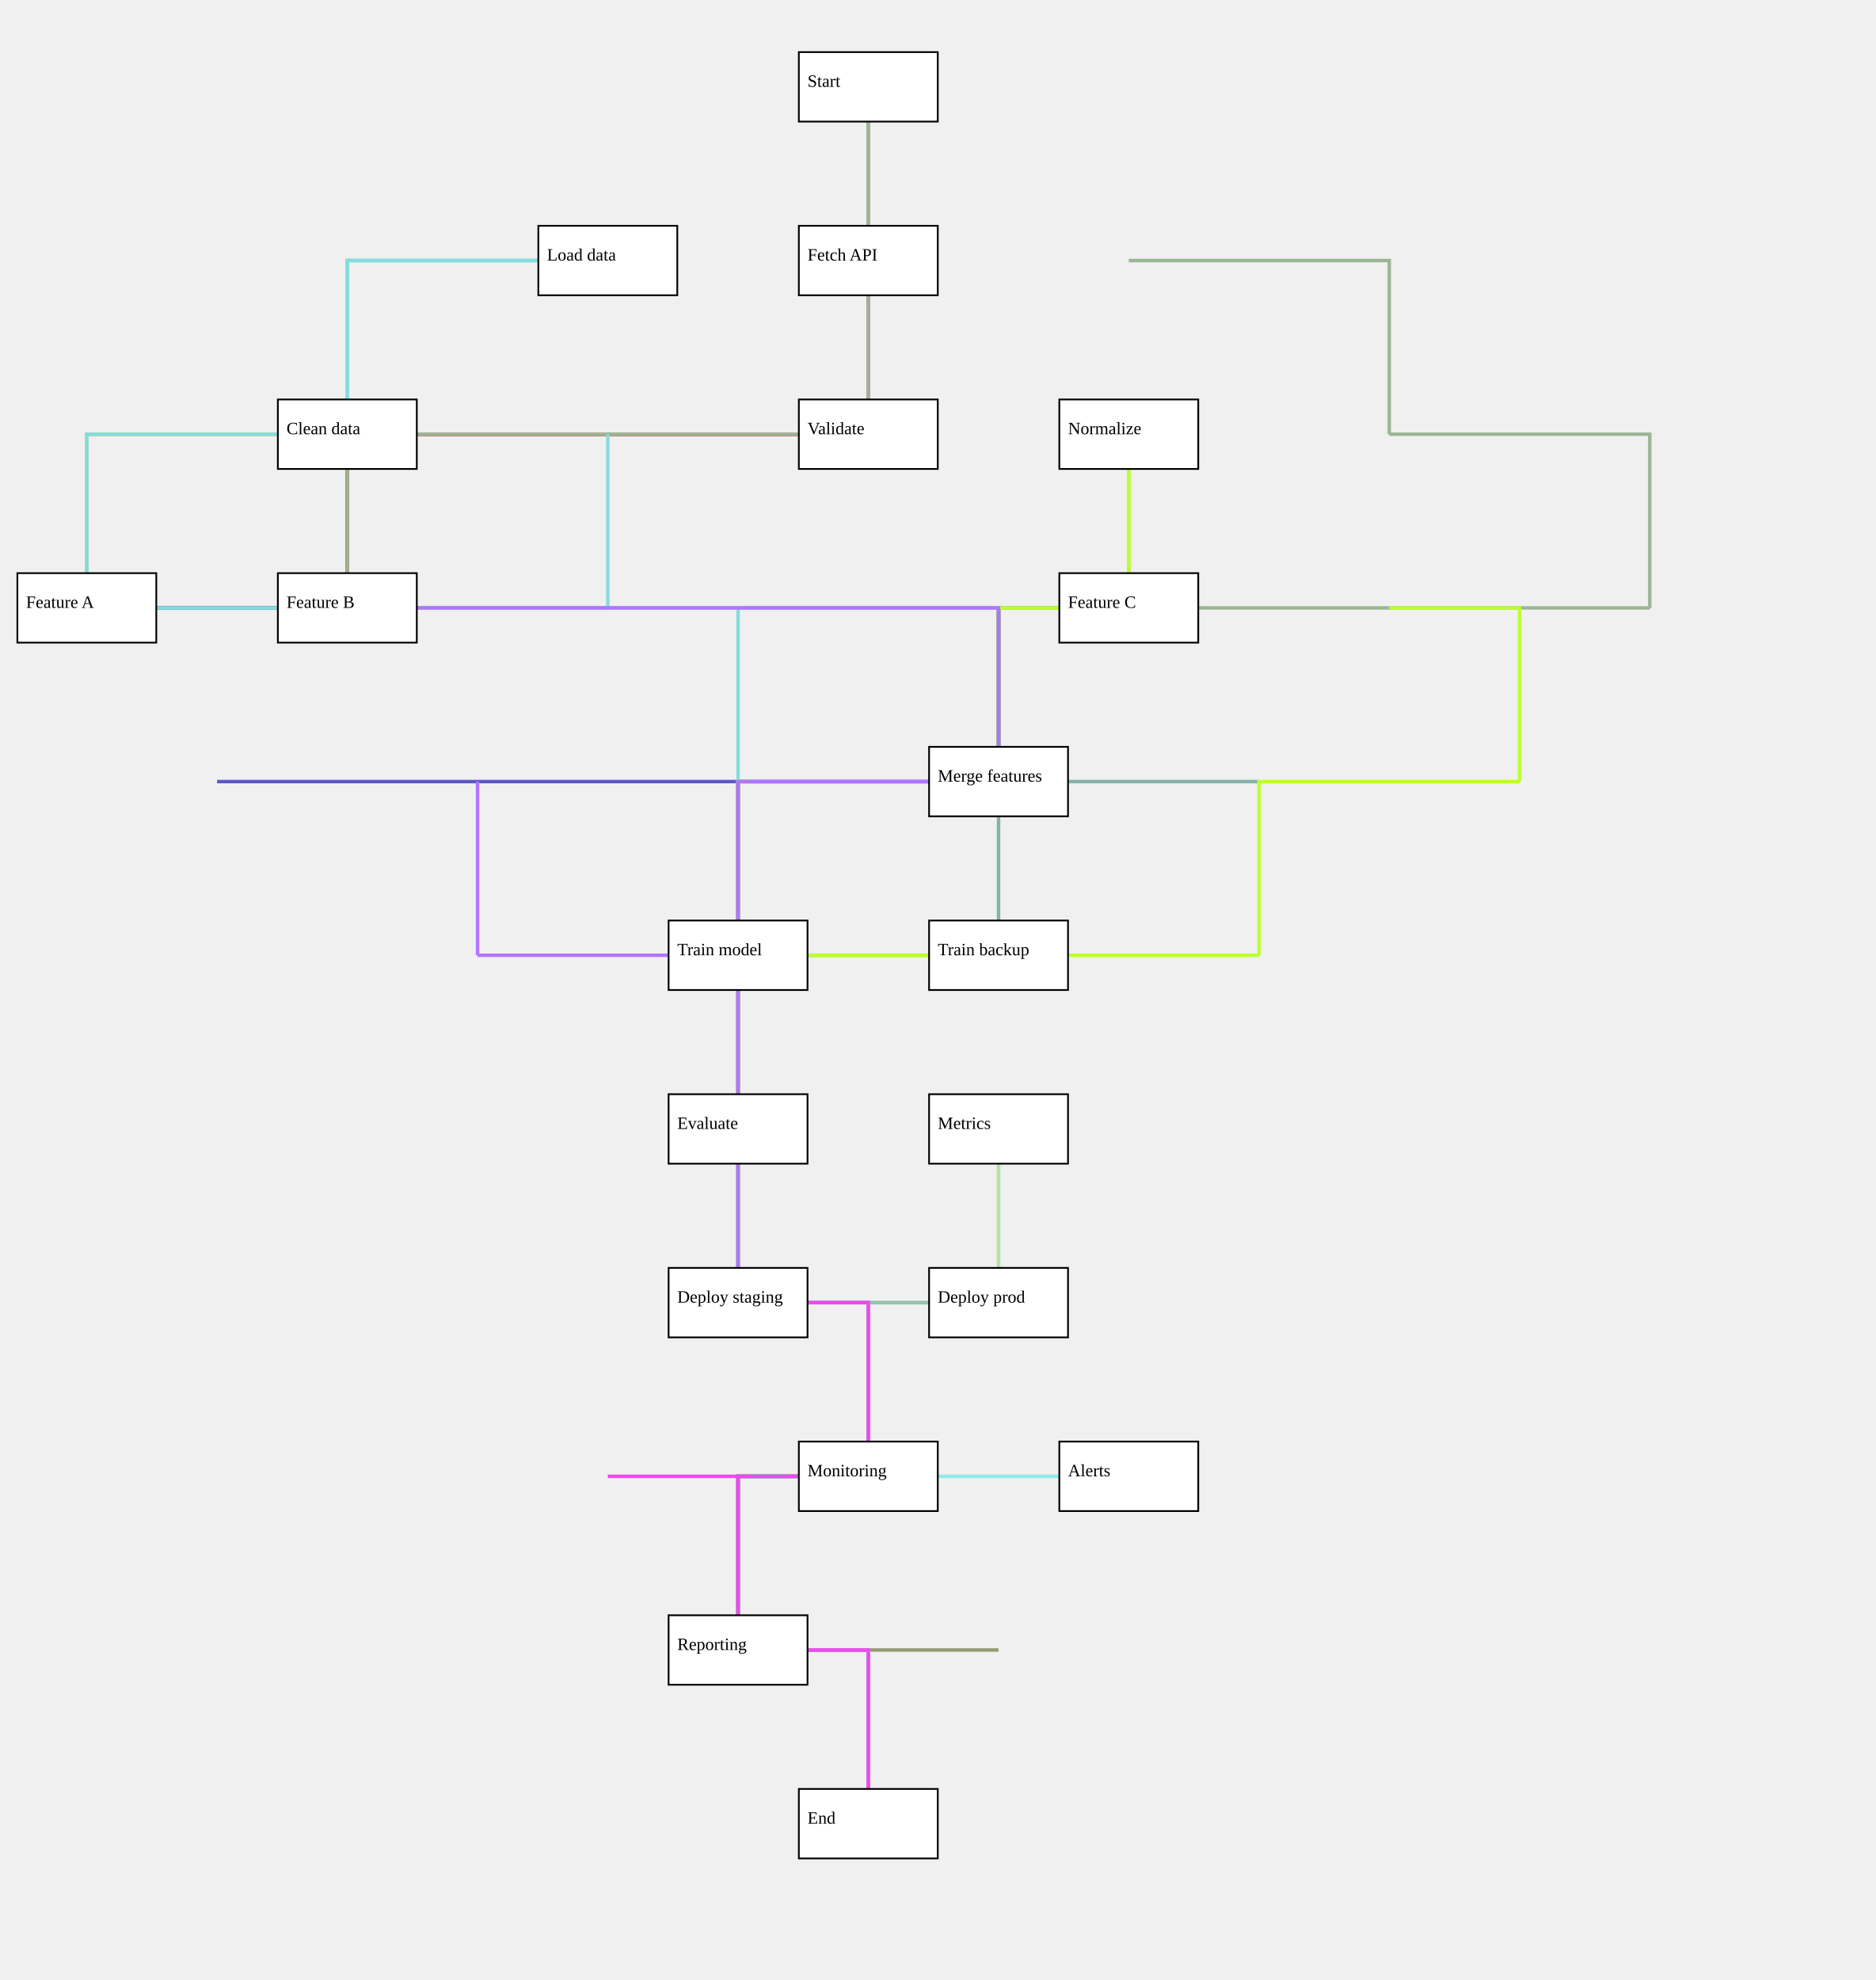
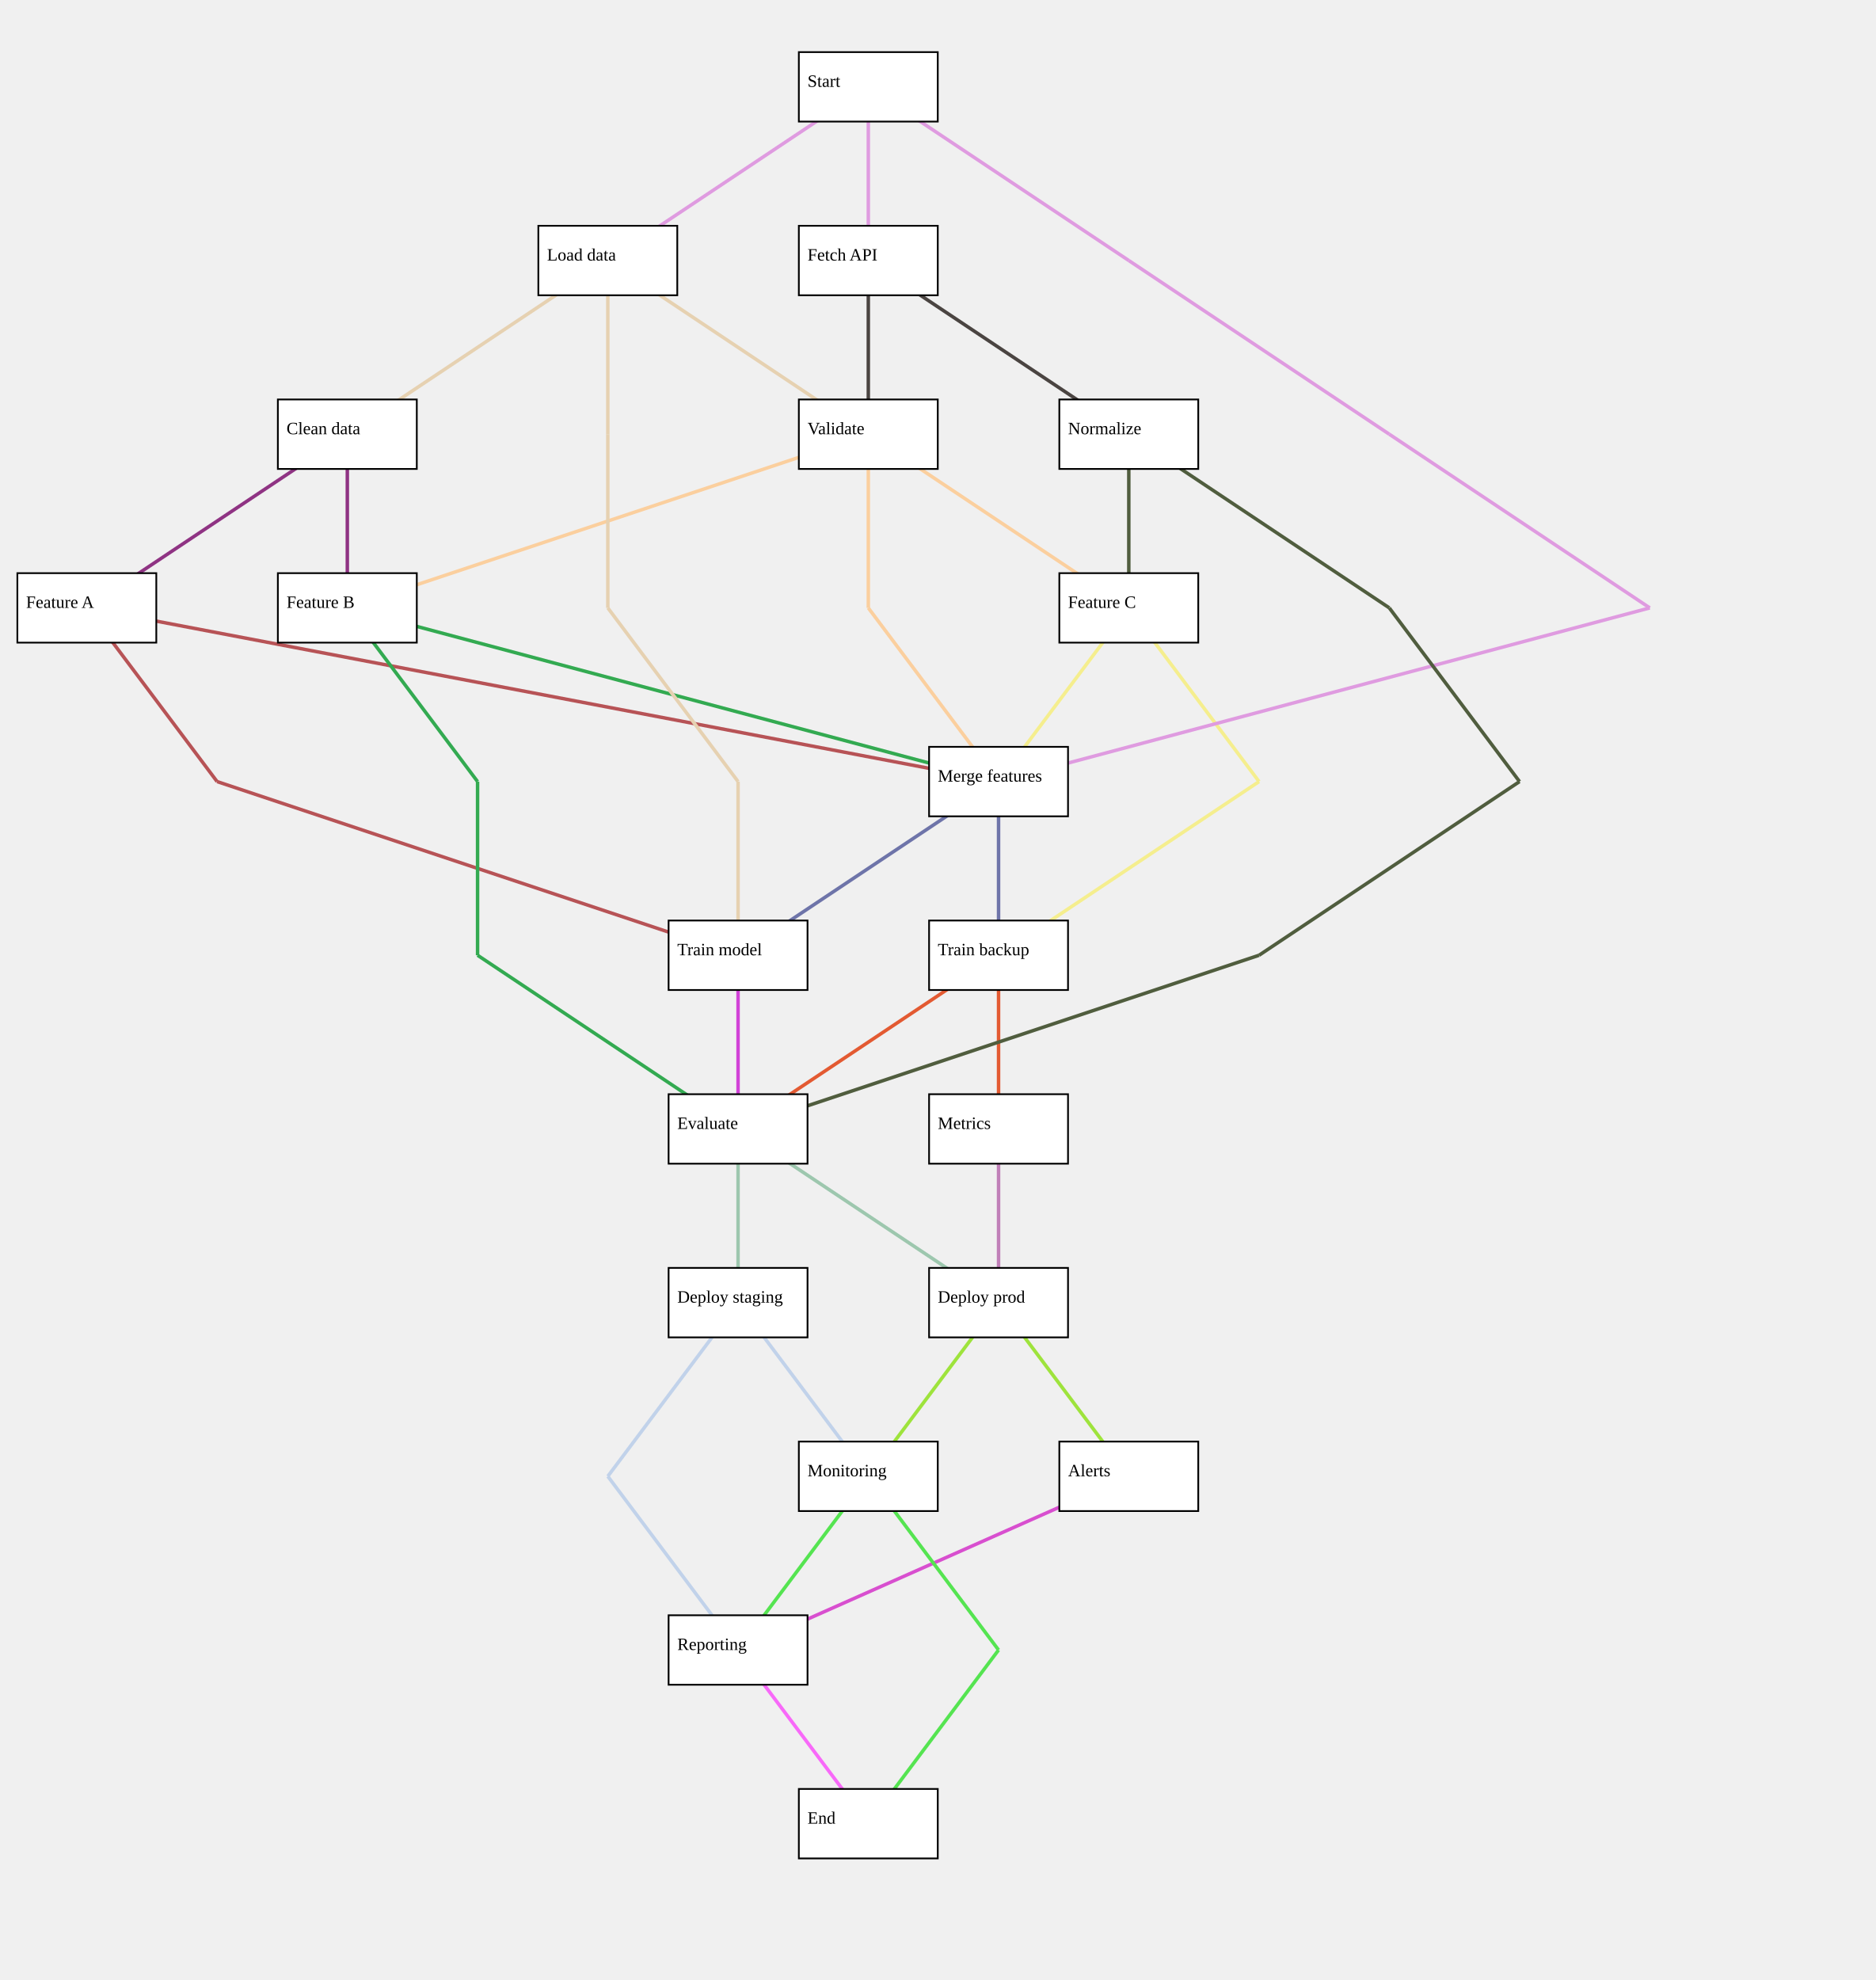
<svg xmlns="http://www.w3.org/2000/svg" width="1080.0" height="1140.0">
-   <polyline points="500.0,50.0 500.0,50.0 500.0,150.0" style="stroke:rgb(156,181,149);stroke-width:2" fill="none" />
-   <polyline points="500.0,50.0 500.0,50.0 500.0,150.0 500.0,150.0 500.0,250.0 200.0,250.0 200.0,350.0 575.0,350.0 575.0,450.0 425.0,450.0 425.0,550.0 425.0,550.0 425.0,650.0 425.0,650.0 425.0,750.0 500.0,750.0 500.0,850.0 425.0,850.0 425.0,950.0 500.0,950.0 500.0,1050.0" style="stroke:rgb(156,181,149);stroke-width:2" fill="none" />
-   <polyline points="500.0,150.0 500.0,150.0 500.0,250.0" style="stroke:rgb(221,110,189);stroke-width:2" fill="none" />
-   <polyline points="350.0,150.0 200.0,150.0 200.0,250.0" style="stroke:rgb(132,220,221);stroke-width:2" fill="none" />
-   <polyline points="350.0,150.0 200.0,150.0 200.0,250.0 50.0,250.0 50.0,350.0 575.0,350.0 575.0,450.0 425.0,450.0 425.0,550.0 425.0,550.0 425.0,650.0 425.0,650.0 425.0,750.0 500.0,750.0 500.0,850.0 425.0,850.0 425.0,950.0 500.0,950.0 500.0,1050.0" style="stroke:rgb(132,220,221);stroke-width:2" fill="none" />
-   <polyline points="500.0,150.0 500.0,150.0 500.0,250.0 200.0,250.0 200.0,350.0 575.0,350.0 575.0,450.0 425.0,450.0 425.0,550.0 425.0,550.0 425.0,650.0 425.0,650.0 425.0,750.0 500.0,750.0 500.0,850.0 425.0,850.0 425.0,950.0 500.0,950.0 500.0,1050.0" style="stroke:rgb(221,110,189);stroke-width:2" fill="none" />
-   <polyline points="200.0,250.0 50.0,250.0 50.0,350.0" style="stroke:rgb(255,199,59);stroke-width:2" fill="none" />
-   <polyline points="200.0,250.0 50.0,250.0 50.0,350.0 575.0,350.0 575.0,450.0 425.0,450.0 425.0,550.0 425.0,550.0 425.0,650.0 425.0,650.0 425.0,750.0 500.0,750.0 500.0,850.0 425.0,850.0 425.0,950.0 500.0,950.0 500.0,1050.0" style="stroke:rgb(255,199,59);stroke-width:2" fill="none" />
-   <polyline points="500.0,250.0 200.0,250.0 200.0,350.0" style="stroke:rgb(221,68,96);stroke-width:2" fill="none" />
-   <polyline points="500.0,250.0 200.0,250.0 200.0,350.0 575.0,350.0 575.0,450.0 425.0,450.0 425.0,550.0 425.0,550.0 425.0,650.0 425.0,650.0 425.0,750.0 500.0,750.0 500.0,850.0 425.0,850.0 425.0,950.0 500.0,950.0 500.0,1050.0" style="stroke:rgb(221,68,96);stroke-width:2" fill="none" />
-   <polyline points="650.0,250.0 650.0,250.0 650.0,350.0" style="stroke:rgb(188,254,50);stroke-width:2" fill="none" />
-   <polyline points="500.0,250.0 200.0,250.0 200.0,350.0 575.0,350.0 575.0,450.0 425.0,450.0 425.0,550.0 425.0,550.0 425.0,650.0 425.0,650.0 425.0,750.0 500.0,750.0 500.0,850.0 425.0,850.0 425.0,950.0 500.0,950.0 500.0,1050.0" style="stroke:rgb(221,68,96);stroke-width:2" fill="none" />
-   <polyline points="500.0,350.0 575.0,350.0 575.0,450.0" style="stroke:rgb(221,68,96);stroke-width:2" fill="none" />
-   <polyline points="50.0,350.0 575.0,350.0 575.0,450.0" style="stroke:rgb(92,87,198);stroke-width:2" fill="none" />
-   <polyline points="200.0,350.0 575.0,350.0 575.0,450.0" style="stroke:rgb(179,116,252);stroke-width:2" fill="none" />
-   <polyline points="650.0,350.0 575.0,350.0 575.0,450.0" style="stroke:rgb(131,180,170);stroke-width:2" fill="none" />
-   <polyline points="50.0,350.0 575.0,350.0 575.0,450.0 425.0,450.0 425.0,550.0 425.0,550.0 425.0,650.0 425.0,650.0 425.0,750.0 500.0,750.0 500.0,850.0 425.0,850.0 425.0,950.0 500.0,950.0 500.0,1050.0" style="stroke:rgb(92,87,198);stroke-width:2" fill="none" />
-   <polyline points="125.0,450.0 425.0,450.0 425.0,550.0" style="stroke:rgb(92,87,198);stroke-width:2" fill="none" />
-   <polyline points="650.0,350.0 575.0,350.0 575.0,450.0 425.0,450.0 425.0,550.0 425.0,550.0 425.0,650.0 425.0,650.0 425.0,750.0 500.0,750.0 500.0,850.0 425.0,850.0 425.0,950.0 500.0,950.0 500.0,1050.0" style="stroke:rgb(131,180,170);stroke-width:2" fill="none" />
-   <polyline points="725.0,450.0 575.0,450.0 575.0,550.0" style="stroke:rgb(131,180,170);stroke-width:2" fill="none" />
-   <polyline points="575.0,450.0 425.0,450.0 425.0,550.0" style="stroke:rgb(188,104,215);stroke-width:2" fill="none" />
-   <polyline points="575.0,450.0 425.0,450.0 425.0,550.0 425.0,550.0 425.0,650.0 425.0,650.0 425.0,750.0 500.0,750.0 500.0,850.0 425.0,850.0 425.0,950.0 500.0,950.0 500.0,1050.0" style="stroke:rgb(188,104,215);stroke-width:2" fill="none" />
-   <polyline points="425.0,550.0 425.0,550.0 425.0,650.0" style="stroke:rgb(196,248,114);stroke-width:2" fill="none" />
-   <polyline points="575.0,550.0 425.0,550.0 425.0,650.0" style="stroke:rgb(184,192,191);stroke-width:2" fill="none" />
-   <polyline points="575.0,550.0 425.0,550.0 425.0,650.0 425.0,650.0 425.0,750.0 500.0,750.0 500.0,850.0 425.0,850.0 425.0,950.0 500.0,950.0 500.0,1050.0" style="stroke:rgb(184,192,191);stroke-width:2" fill="none" />
-   <polyline points="425.0,650.0 425.0,650.0 425.0,750.0" style="stroke:rgb(169,243,238);stroke-width:2" fill="none" />
-   <polyline points="425.0,650.0 425.0,650.0 425.0,750.0 500.0,750.0 500.0,850.0 425.0,850.0 425.0,950.0 500.0,950.0 500.0,1050.0" style="stroke:rgb(169,243,238);stroke-width:2" fill="none" />
-   <polyline points="575.0,650.0 575.0,650.0 575.0,750.0" style="stroke:rgb(183,226,164);stroke-width:2" fill="none" />
-   <polyline points="425.0,750.0 500.0,750.0 500.0,850.0" style="stroke:rgb(237,74,239);stroke-width:2" fill="none" />
-   <polyline points="575.0,750.0 500.0,750.0 500.0,850.0" style="stroke:rgb(148,195,173);stroke-width:2" fill="none" />
-   <polyline points="575.0,750.0 500.0,750.0 500.0,850.0 425.0,850.0 425.0,950.0 500.0,950.0 500.0,1050.0" style="stroke:rgb(148,195,173);stroke-width:2" fill="none" />
-   <polyline points="500.0,850.0 425.0,850.0 425.0,950.0" style="stroke:rgb(148,154,116);stroke-width:2" fill="none" />
-   <polyline points="650.0,850.0 425.0,850.0 425.0,950.0" style="stroke:rgb(144,235,236);stroke-width:2" fill="none" />
-   <polyline points="425.0,950.0 500.0,950.0 500.0,1050.0" style="stroke:rgb(225,96,128);stroke-width:2" fill="none" />
-   <polyline points="500.0,850.0 425.0,850.0 425.0,950.0 500.0,950.0 500.0,1050.0" style="stroke:rgb(148,154,116);stroke-width:2" fill="none" />
-   <polyline points="575.0,950.0 500.0,950.0 500.0,1050.0" style="stroke:rgb(148,154,116);stroke-width:2" fill="none" />
-   <polyline points="500.0,50.0 500.0,50.0 500.0,150.0 500.0,150.0 500.0,250.0 200.0,250.0 200.0,350.0 575.0,350.0 575.0,450.0 425.0,450.0 425.0,550.0 425.0,550.0 425.0,650.0 425.0,650.0 425.0,750.0 500.0,750.0 500.0,850.0 425.0,850.0 425.0,950.0 500.0,950.0 500.0,1050.0" style="stroke:rgb(156,181,149);stroke-width:2" fill="none" />
-   <polyline points="650.0,150.0 800.0,150.0 800.0,250.0" style="stroke:rgb(156,181,149);stroke-width:2" fill="none" />
-   <polyline points="800.0,250.0 950.0,250.0 950.0,350.0" style="stroke:rgb(156,181,149);stroke-width:2" fill="none" />
-   <polyline points="950.0,350.0 575.0,350.0 575.0,450.0" style="stroke:rgb(156,181,149);stroke-width:2" fill="none" />
-   <polyline points="350.0,150.0 200.0,150.0 200.0,250.0 50.0,250.0 50.0,350.0 575.0,350.0 575.0,450.0 425.0,450.0 425.0,550.0 425.0,550.0 425.0,650.0 425.0,650.0 425.0,750.0 500.0,750.0 500.0,850.0 425.0,850.0 425.0,950.0 500.0,950.0 500.0,1050.0" style="stroke:rgb(132,220,221);stroke-width:2" fill="none" />
-   <polyline points="350.0,250.0 350.0,250.0 350.0,350.0" style="stroke:rgb(132,220,221);stroke-width:2" fill="none" />
-   <polyline points="350.0,350.0 425.0,350.0 425.0,450.0" style="stroke:rgb(132,220,221);stroke-width:2" fill="none" />
-   <polyline points="425.0,450.0 425.0,450.0 425.0,550.0" style="stroke:rgb(132,220,221);stroke-width:2" fill="none" />
-   <polyline points="650.0,250.0 650.0,250.0 650.0,350.0 575.0,350.0 575.0,450.0 425.0,450.0 425.0,550.0 425.0,550.0 425.0,650.0 425.0,650.0 425.0,750.0 500.0,750.0 500.0,850.0 425.0,850.0 425.0,950.0 500.0,950.0 500.0,1050.0" style="stroke:rgb(188,254,50);stroke-width:2" fill="none" />
-   <polyline points="800.0,350.0 875.0,350.0 875.0,450.0" style="stroke:rgb(188,254,50);stroke-width:2" fill="none" />
-   <polyline points="875.0,450.0 725.0,450.0 725.0,550.0" style="stroke:rgb(188,254,50);stroke-width:2" fill="none" />
-   <polyline points="725.0,550.0 425.0,550.0 425.0,650.0" style="stroke:rgb(188,254,50);stroke-width:2" fill="none" />
-   <polyline points="200.0,350.0 575.0,350.0 575.0,450.0 425.0,450.0 425.0,550.0 425.0,550.0 425.0,650.0 425.0,650.0 425.0,750.0 500.0,750.0 500.0,850.0 425.0,850.0 425.0,950.0 500.0,950.0 500.0,1050.0" style="stroke:rgb(179,116,252);stroke-width:2" fill="none" />
-   <polyline points="275.0,450.0 275.0,450.0 275.0,550.0" style="stroke:rgb(179,116,252);stroke-width:2" fill="none" />
-   <polyline points="275.0,550.0 425.0,550.0 425.0,650.0" style="stroke:rgb(179,116,252);stroke-width:2" fill="none" />
-   <polyline points="425.0,750.0 500.0,750.0 500.0,850.0 425.0,850.0 425.0,950.0 500.0,950.0 500.0,1050.0" style="stroke:rgb(237,74,239);stroke-width:2" fill="none" />
-   <polyline points="350.0,850.0 425.0,850.0 425.0,950.0" style="stroke:rgb(237,74,239);stroke-width:2" fill="none" />
+   <polyline points="500.0,50.0 500.0,150.0" style="stroke:rgb(223,155,224);stroke-width:2" fill="none" />
+   <polyline points="500.0,50.0 350.0,150.0" style="stroke:rgb(223,155,224);stroke-width:2" fill="none" />
+   <polyline points="500.0,150.0 500.0,250.0" style="stroke:rgb(74,68,65);stroke-width:2" fill="none" />
+   <polyline points="350.0,150.0 200.0,250.0" style="stroke:rgb(230,209,177);stroke-width:2" fill="none" />
+   <polyline points="350.0,150.0 500.0,250.0" style="stroke:rgb(230,209,177);stroke-width:2" fill="none" />
+   <polyline points="500.0,150.0 650.0,250.0" style="stroke:rgb(74,68,65);stroke-width:2" fill="none" />
+   <polyline points="200.0,250.0 50.0,350.0" style="stroke:rgb(143,51,131);stroke-width:2" fill="none" />
+   <polyline points="200.0,250.0 200.0,350.0" style="stroke:rgb(143,51,131);stroke-width:2" fill="none" />
+   <polyline points="500.0,250.0 200.0,350.0" style="stroke:rgb(251,207,158);stroke-width:2" fill="none" />
+   <polyline points="500.0,250.0 650.0,350.0" style="stroke:rgb(251,207,158);stroke-width:2" fill="none" />
+   <polyline points="650.0,250.0 650.0,350.0" style="stroke:rgb(80,93,62);stroke-width:2" fill="none" />
+   <polyline points="500.0,250.0 500.0,350.0" style="stroke:rgb(251,207,158);stroke-width:2" fill="none" />
+   <polyline points="500.0,350.0 575.0,450.0" style="stroke:rgb(251,207,158);stroke-width:2" fill="none" />
+   <polyline points="50.0,350.0 575.0,450.0" style="stroke:rgb(183,83,86);stroke-width:2" fill="none" />
+   <polyline points="200.0,350.0 575.0,450.0" style="stroke:rgb(51,170,81);stroke-width:2" fill="none" />
+   <polyline points="650.0,350.0 575.0,450.0" style="stroke:rgb(245,238,142);stroke-width:2" fill="none" />
+   <polyline points="50.0,350.0 125.0,450.0" style="stroke:rgb(183,83,86);stroke-width:2" fill="none" />
+   <polyline points="125.0,450.0 425.0,550.0" style="stroke:rgb(183,83,86);stroke-width:2" fill="none" />
+   <polyline points="650.0,350.0 725.0,450.0" style="stroke:rgb(245,238,142);stroke-width:2" fill="none" />
+   <polyline points="725.0,450.0 575.0,550.0" style="stroke:rgb(245,238,142);stroke-width:2" fill="none" />
+   <polyline points="575.0,450.0 425.0,550.0" style="stroke:rgb(110,116,169);stroke-width:2" fill="none" />
+   <polyline points="575.0,450.0 575.0,550.0" style="stroke:rgb(110,116,169);stroke-width:2" fill="none" />
+   <polyline points="425.0,550.0 425.0,650.0" style="stroke:rgb(209,66,215);stroke-width:2" fill="none" />
+   <polyline points="575.0,550.0 425.0,650.0" style="stroke:rgb(227,90,50);stroke-width:2" fill="none" />
+   <polyline points="575.0,550.0 575.0,650.0" style="stroke:rgb(227,90,50);stroke-width:2" fill="none" />
+   <polyline points="425.0,650.0 425.0,750.0" style="stroke:rgb(157,199,174);stroke-width:2" fill="none" />
+   <polyline points="425.0,650.0 575.0,750.0" style="stroke:rgb(157,199,174);stroke-width:2" fill="none" />
+   <polyline points="575.0,650.0 575.0,750.0" style="stroke:rgb(192,127,184);stroke-width:2" fill="none" />
+   <polyline points="425.0,750.0 500.0,850.0" style="stroke:rgb(193,210,234);stroke-width:2" fill="none" />
+   <polyline points="575.0,750.0 500.0,850.0" style="stroke:rgb(158,227,60);stroke-width:2" fill="none" />
+   <polyline points="575.0,750.0 650.0,850.0" style="stroke:rgb(158,227,60);stroke-width:2" fill="none" />
+   <polyline points="500.0,850.0 425.0,950.0" style="stroke:rgb(85,228,81);stroke-width:2" fill="none" />
+   <polyline points="650.0,850.0 425.0,950.0" style="stroke:rgb(216,79,207);stroke-width:2" fill="none" />
+   <polyline points="425.0,950.0 500.0,1050.0" style="stroke:rgb(248,105,249);stroke-width:2" fill="none" />
+   <polyline points="500.0,850.0 575.0,950.0" style="stroke:rgb(85,228,81);stroke-width:2" fill="none" />
+   <polyline points="575.0,950.0 500.0,1050.0" style="stroke:rgb(85,228,81);stroke-width:2" fill="none" />
+   <polyline points="500.0,50.0 650.0,150.0" style="stroke:rgb(223,155,224);stroke-width:2" fill="none" />
+   <polyline points="650.0,150.0 800.0,250.0" style="stroke:rgb(223,155,224);stroke-width:2" fill="none" />
+   <polyline points="800.0,250.0 950.0,350.0" style="stroke:rgb(223,155,224);stroke-width:2" fill="none" />
+   <polyline points="950.0,350.0 575.0,450.0" style="stroke:rgb(223,155,224);stroke-width:2" fill="none" />
+   <polyline points="350.0,150.0 350.0,250.0" style="stroke:rgb(230,209,177);stroke-width:2" fill="none" />
+   <polyline points="350.0,250.0 350.0,350.0" style="stroke:rgb(230,209,177);stroke-width:2" fill="none" />
+   <polyline points="350.0,350.0 425.0,450.0" style="stroke:rgb(230,209,177);stroke-width:2" fill="none" />
+   <polyline points="425.0,450.0 425.0,550.0" style="stroke:rgb(230,209,177);stroke-width:2" fill="none" />
+   <polyline points="650.0,250.0 800.0,350.0" style="stroke:rgb(80,93,62);stroke-width:2" fill="none" />
+   <polyline points="800.0,350.0 875.0,450.0" style="stroke:rgb(80,93,62);stroke-width:2" fill="none" />
+   <polyline points="875.0,450.0 725.0,550.0" style="stroke:rgb(80,93,62);stroke-width:2" fill="none" />
+   <polyline points="725.0,550.0 425.0,650.0" style="stroke:rgb(80,93,62);stroke-width:2" fill="none" />
+   <polyline points="200.0,350.0 275.0,450.0" style="stroke:rgb(51,170,81);stroke-width:2" fill="none" />
+   <polyline points="275.0,450.0 275.0,550.0" style="stroke:rgb(51,170,81);stroke-width:2" fill="none" />
+   <polyline points="275.0,550.0 425.0,650.0" style="stroke:rgb(51,170,81);stroke-width:2" fill="none" />
+   <polyline points="425.0,750.0 350.0,850.0" style="stroke:rgb(193,210,234);stroke-width:2" fill="none" />
+   <polyline points="350.0,850.0 425.0,950.0" style="stroke:rgb(193,210,234);stroke-width:2" fill="none" />
  <rect x="535.0" y="730.0" width="80" height="40" fill="white" stroke="black" />
  <text x="540.0" y="750.0" fill="black" font-size="10">Deploy prod</text>
  <rect x="160.0" y="330.0" width="80" height="40" fill="white" stroke="black" />
  <text x="165.0" y="350.0" fill="black" font-size="10">Feature B</text>
  <rect x="460.0" y="30.0" width="80" height="40" fill="white" stroke="black" />
  <text x="465.0" y="50.0" fill="black" font-size="10">Start</text>
  <rect x="460.0" y="830.0" width="80" height="40" fill="white" stroke="black" />
  <text x="465.0" y="850.0" fill="black" font-size="10">Monitoring</text>
  <rect x="160.0" y="230.0" width="80" height="40" fill="white" stroke="black" />
  <text x="165.0" y="250.0" fill="black" font-size="10">Clean data</text>
  <rect x="535.0" y="530.0" width="80" height="40" fill="white" stroke="black" />
  <text x="540.0" y="550.0" fill="black" font-size="10">Train backup</text>
  <rect x="535.0" y="430.0" width="80" height="40" fill="white" stroke="black" />
  <text x="540.0" y="450.0" fill="black" font-size="10">Merge features</text>
  <rect x="385.0" y="630.0" width="80" height="40" fill="white" stroke="black" />
  <text x="390.0" y="650.0" fill="black" font-size="10">Evaluate</text>
  <rect x="310.0" y="130.0" width="80" height="40" fill="white" stroke="black" />
  <text x="315.0" y="150.0" fill="black" font-size="10">Load data</text>
  <rect x="610.0" y="830.0" width="80" height="40" fill="white" stroke="black" />
  <text x="615.0" y="850.0" fill="black" font-size="10">Alerts</text>
  <rect x="10.0" y="330.0" width="80" height="40" fill="white" stroke="black" />
  <text x="15.0" y="350.0" fill="black" font-size="10">Feature A</text>
  <rect x="610.0" y="230.0" width="80" height="40" fill="white" stroke="black" />
  <text x="615.0" y="250.0" fill="black" font-size="10">Normalize</text>
  <rect x="460.0" y="1030.0" width="80" height="40" fill="white" stroke="black" />
  <text x="465.0" y="1050.0" fill="black" font-size="10">End</text>
  <rect x="460.0" y="130.0" width="80" height="40" fill="white" stroke="black" />
  <text x="465.0" y="150.0" fill="black" font-size="10">Fetch API</text>
  <rect x="610.0" y="330.0" width="80" height="40" fill="white" stroke="black" />
  <text x="615.0" y="350.0" fill="black" font-size="10">Feature C</text>
  <rect x="385.0" y="530.0" width="80" height="40" fill="white" stroke="black" />
  <text x="390.0" y="550.0" fill="black" font-size="10">Train model</text>
  <rect x="385.0" y="930.0" width="80" height="40" fill="white" stroke="black" />
  <text x="390.0" y="950.0" fill="black" font-size="10">Reporting</text>
  <rect x="460.0" y="230.0" width="80" height="40" fill="white" stroke="black" />
  <text x="465.0" y="250.0" fill="black" font-size="10">Validate</text>
  <rect x="385.0" y="730.0" width="80" height="40" fill="white" stroke="black" />
  <text x="390.0" y="750.0" fill="black" font-size="10">Deploy staging</text>
  <rect x="535.0" y="630.0" width="80" height="40" fill="white" stroke="black" />
  <text x="540.0" y="650.0" fill="black" font-size="10">Metrics</text>
</svg>
